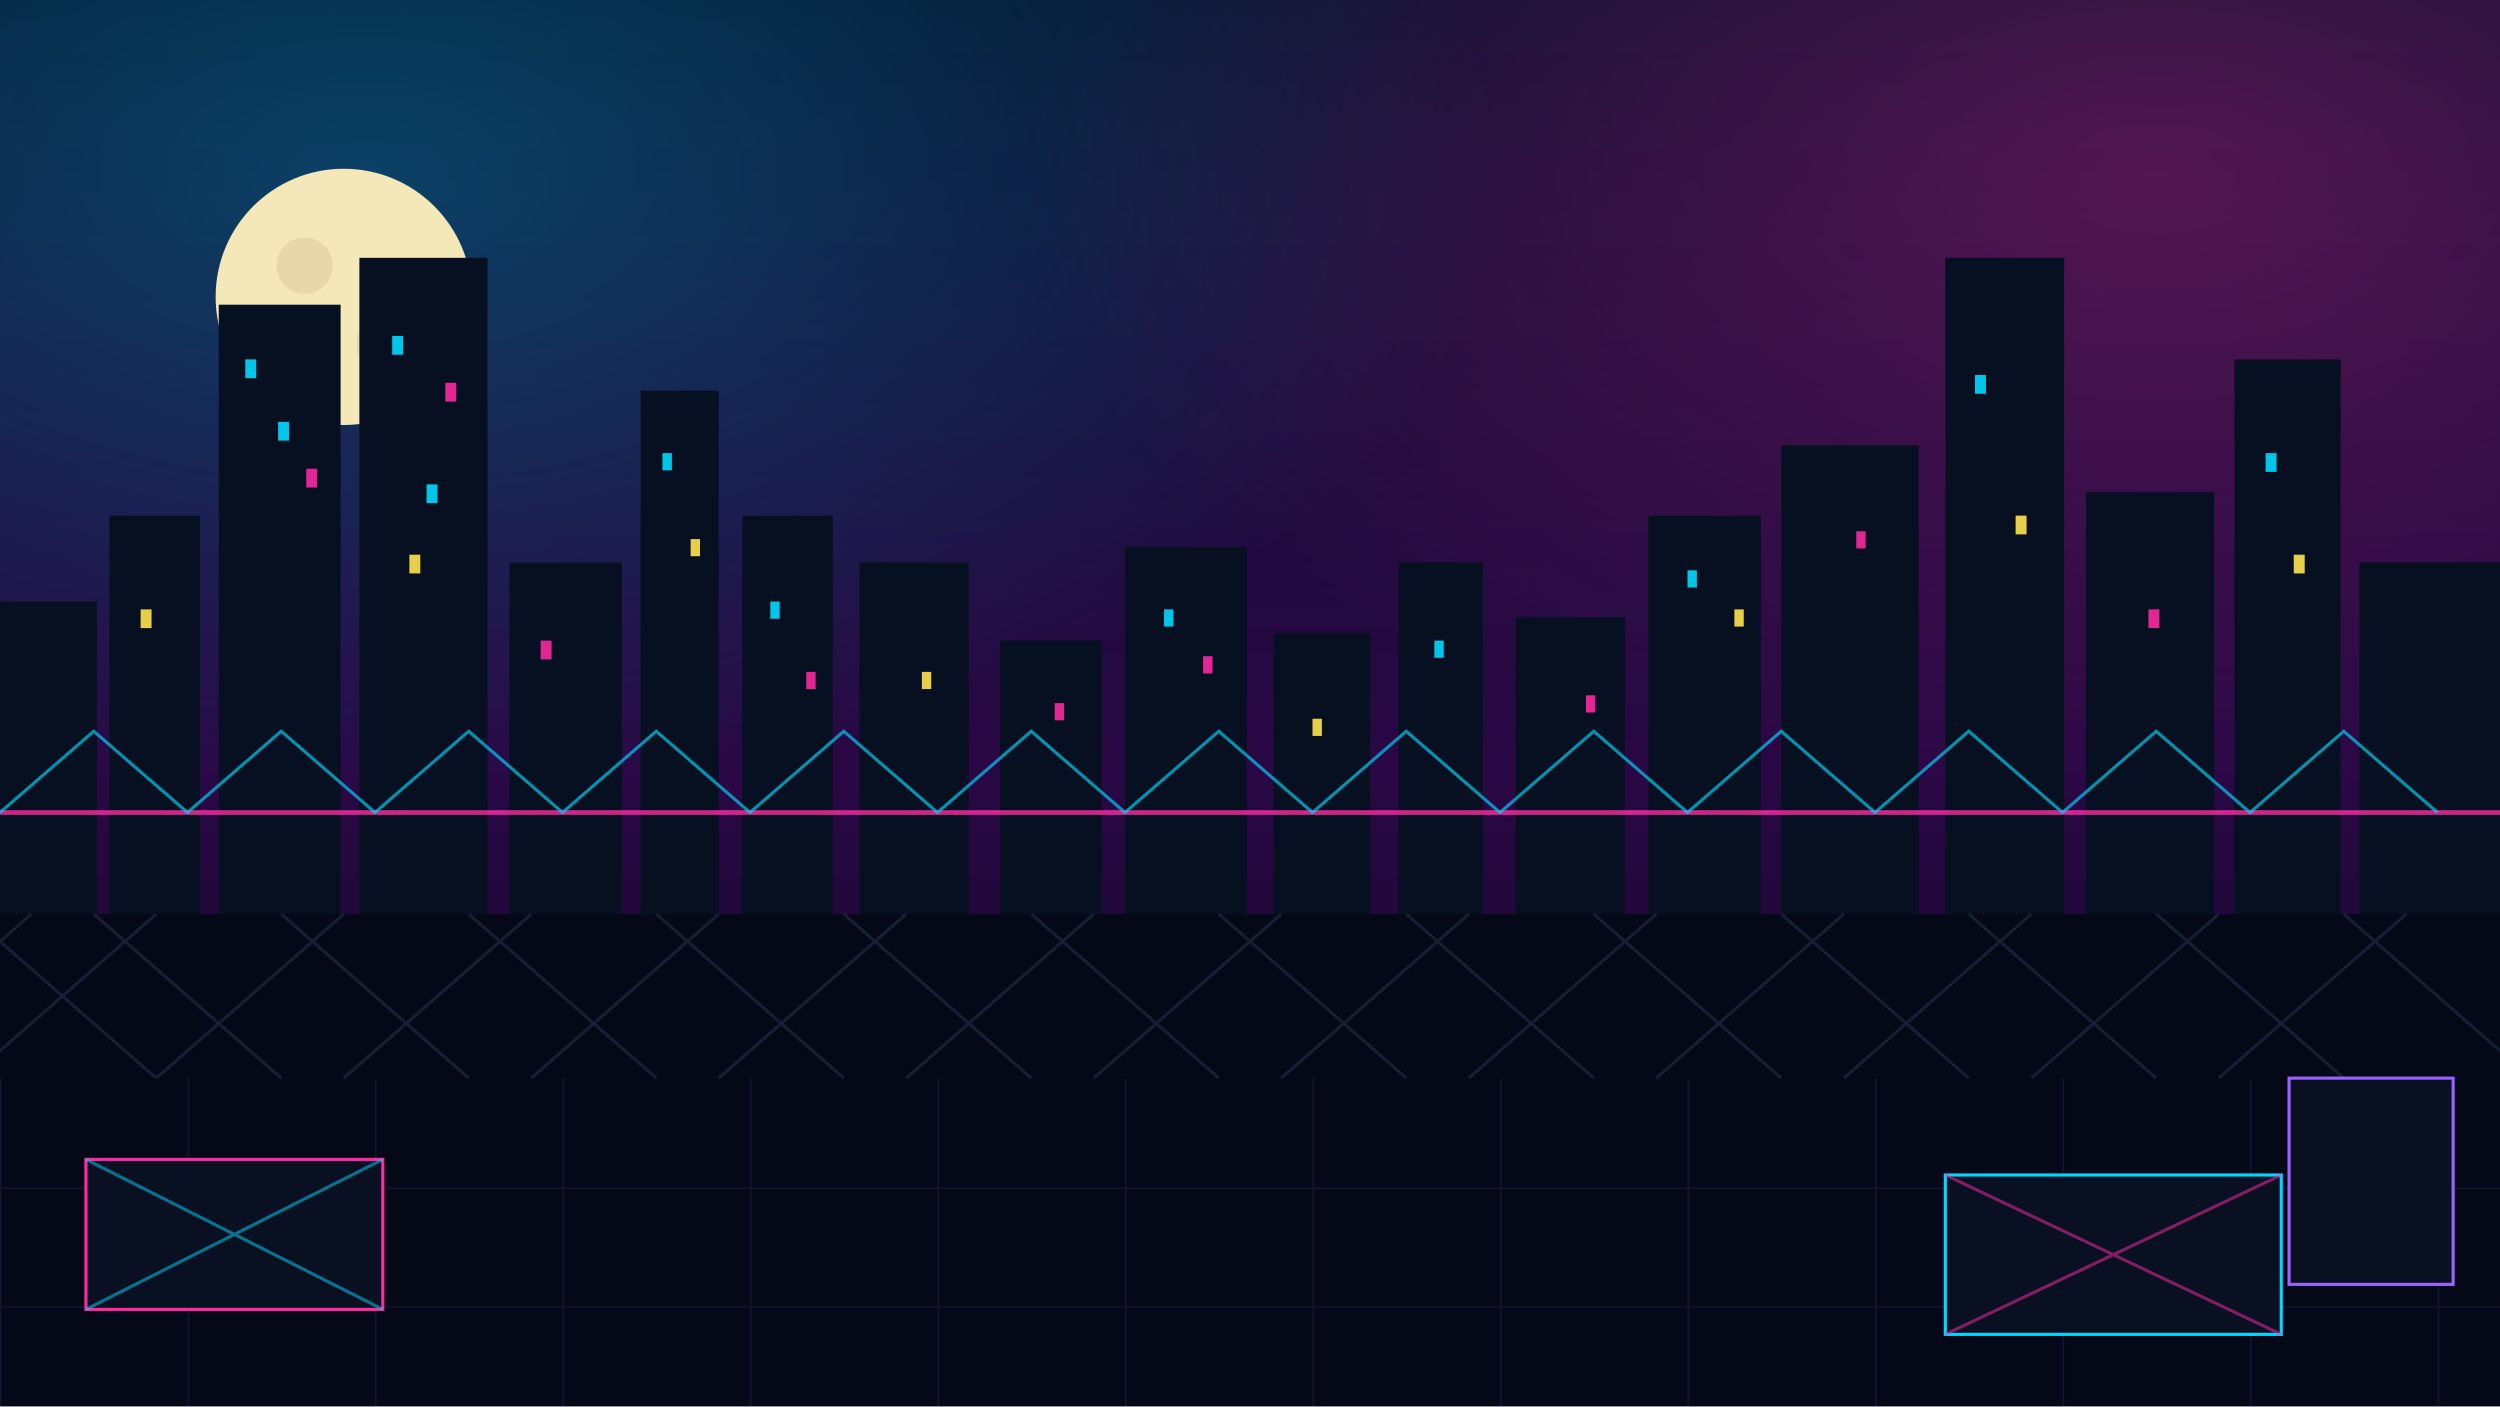
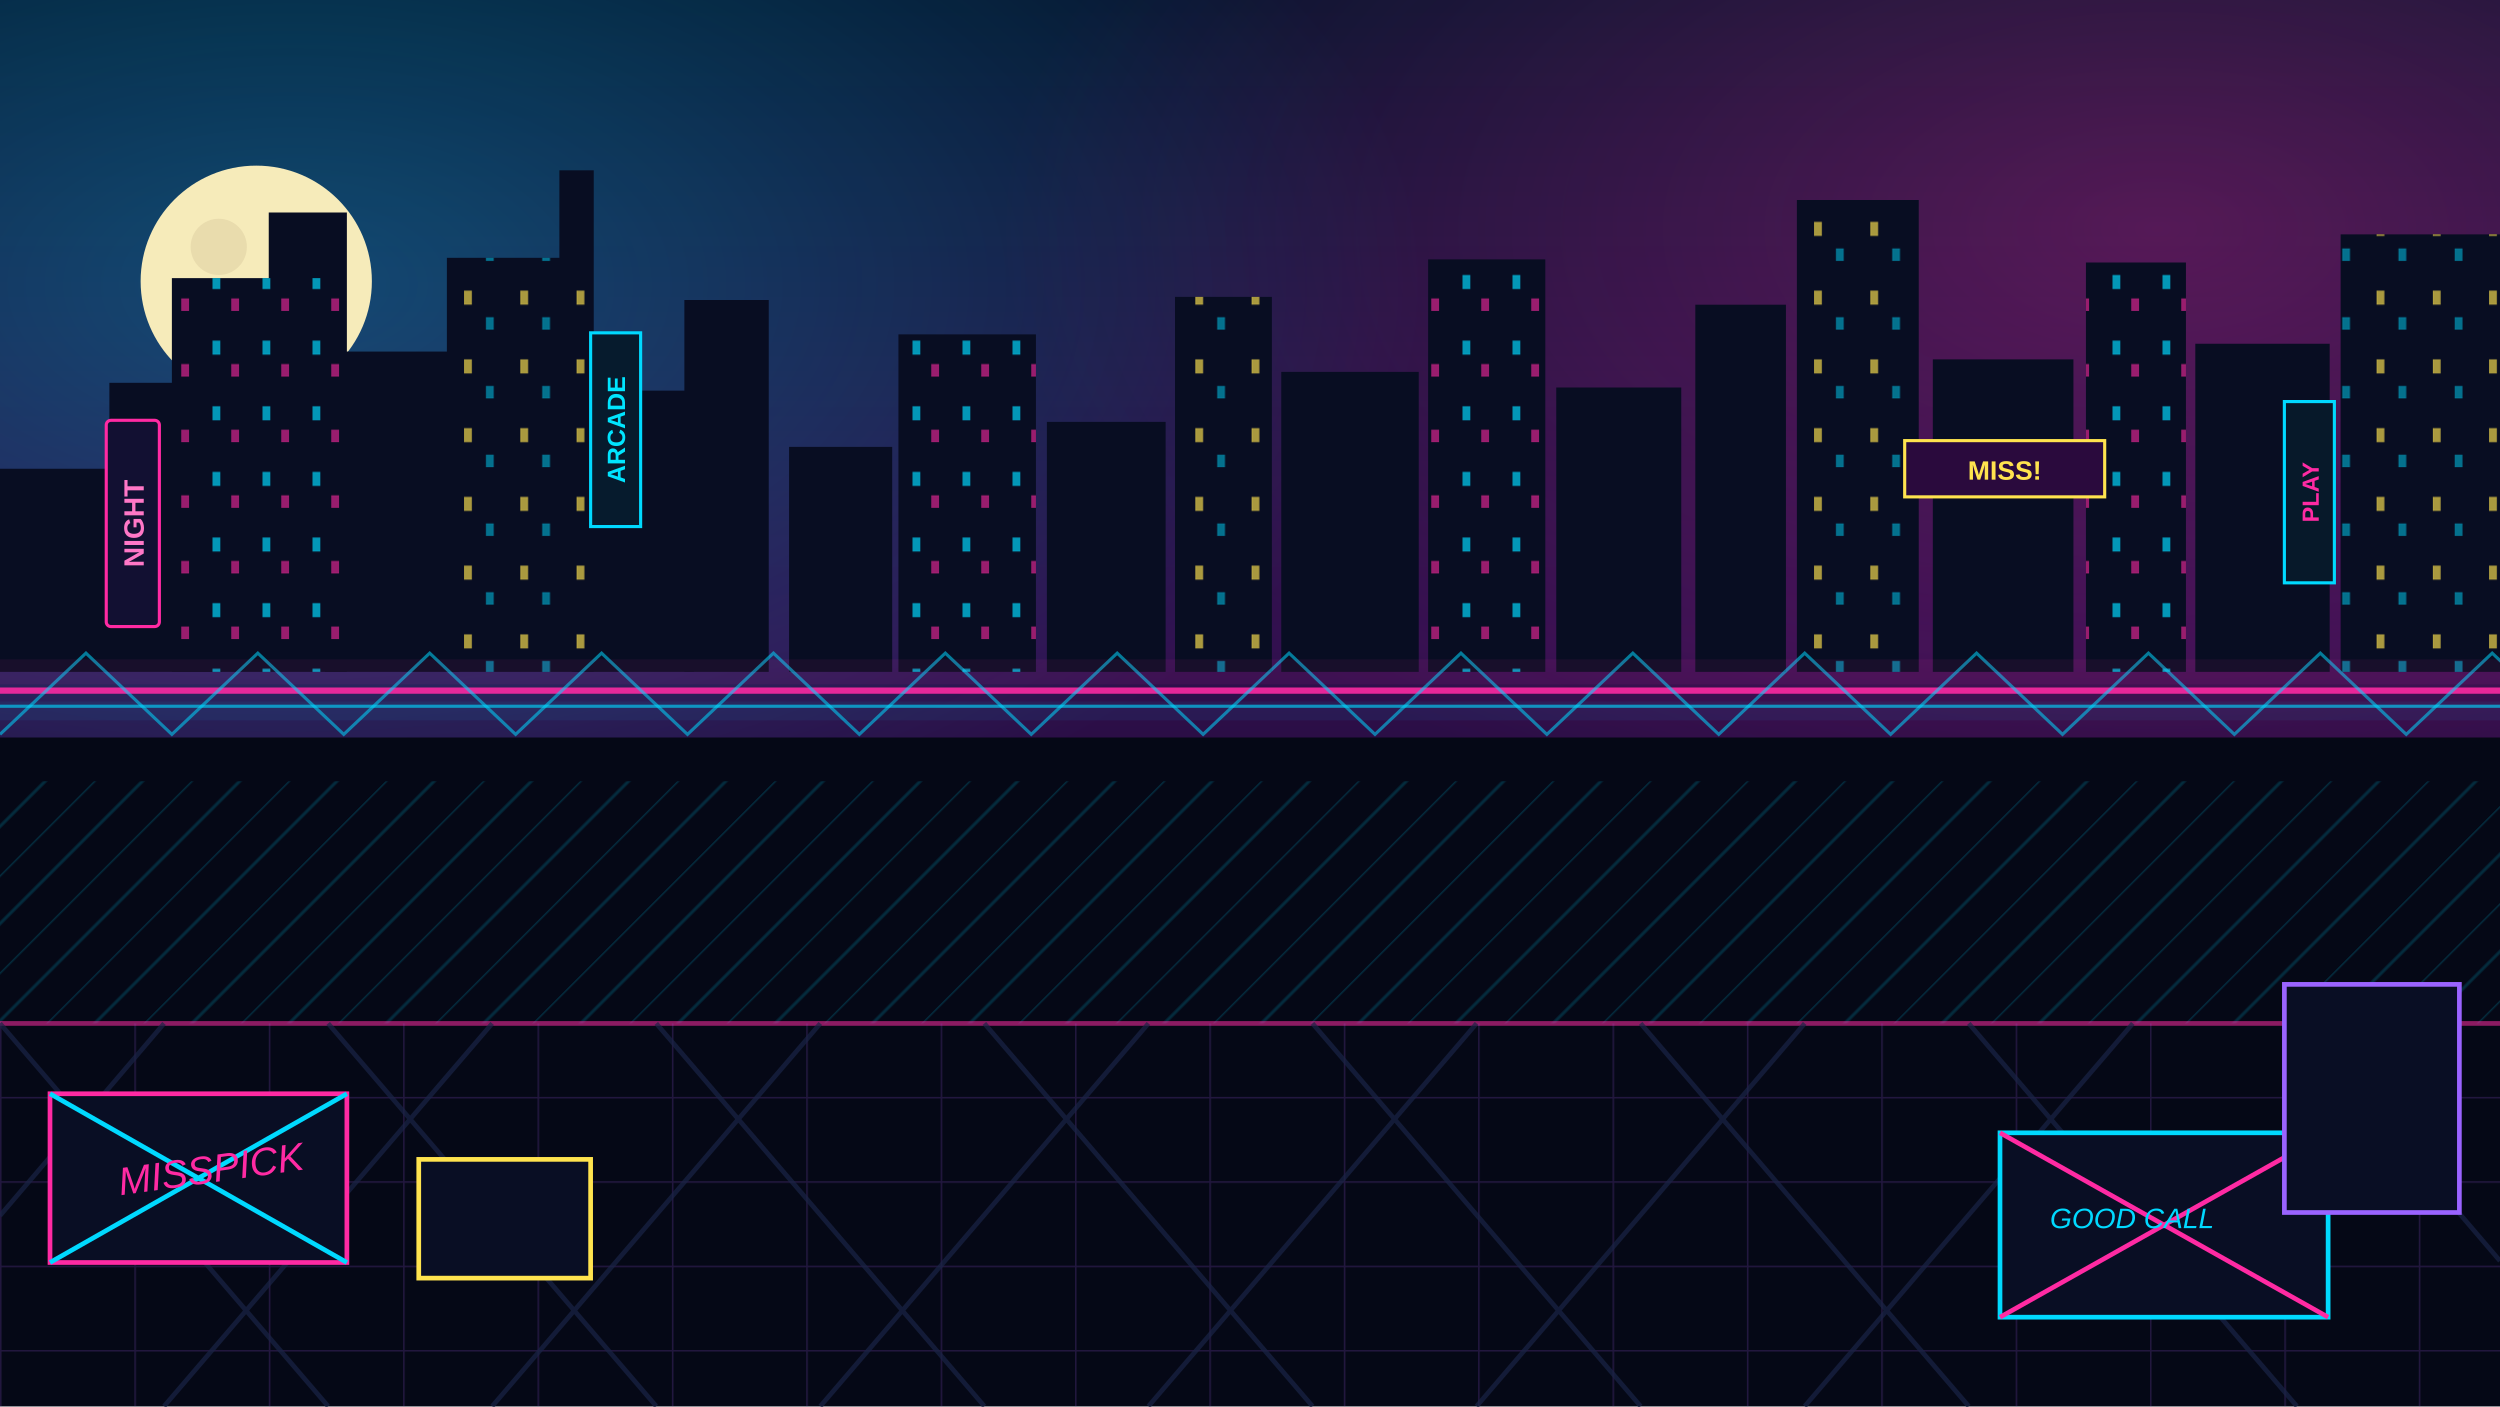
<svg xmlns="http://www.w3.org/2000/svg" viewBox="0 0 1600 900">
  <defs>
-     <linearGradient id="s" x1="0" y1="0" x2="0" y2="1">
-       <stop stop-color="#07102d" />
-       <stop offset=".55" stop-color="#2a0845" />
-       <stop offset="1" stop-color="#050817" />
+     <linearGradient id="sky" x1="0" y1="0" x2="0" y2="1">
+       <stop stop-color="#07142f" />
+       <stop offset=".46" stop-color="#32104f" />
+       <stop offset=".72" stop-color="#14072a" />
+       <stop offset="1" stop-color="#050813" />
    </linearGradient>
-     <radialGradient id="c" cx=".15" cy=".12" r=".45">
-       <stop stop-color="#00d9ff" stop-opacity=".25" />
+     <radialGradient id="cg" cx=".12" cy=".2" r=".45">
+       <stop stop-color="#00d9ff" stop-opacity=".28" />
      <stop offset="1" stop-color="#00d9ff" stop-opacity="0" />
    </radialGradient>
-     <radialGradient id="p" cx=".86" cy=".12" r=".45">
-       <stop stop-color="#ff2aa3" stop-opacity=".28" />
+     <radialGradient id="pg" cx=".86" cy=".16" r=".46">
+       <stop stop-color="#ff2aa3" stop-opacity=".27" />
      <stop offset="1" stop-color="#ff2aa3" stop-opacity="0" />
    </radialGradient>
-     <pattern id="g" width="120" height="76" patternUnits="userSpaceOnUse">
-       <path d="M120 0H0V76" fill="none" stroke="#7440b7" stroke-opacity=".18" stroke-width="2" />
+     <pattern id="windowsC" width="32" height="42" patternUnits="userSpaceOnUse">
+       <rect x="8" y="8" width="5" height="9" fill="#00d9ff" opacity=".75" />
+       <rect x="20" y="23" width="5" height="8" fill="#ff2aa3" opacity=".65" />
+     </pattern>
+     <pattern id="windowsY" width="36" height="44" patternUnits="userSpaceOnUse">
+       <rect x="9" y="10" width="5" height="9" fill="#ffe34e" opacity=".72" />
+       <rect x="23" y="27" width="5" height="8" fill="#00d9ff" opacity=".54" />
+     </pattern>
+     <pattern id="grid" width="86" height="54" patternUnits="userSpaceOnUse">
+       <path d="M86 0H0V54" fill="none" stroke="#8b4ed0" stroke-opacity=".22" stroke-width="2" />
+     </pattern>
+     <pattern id="fence" width="44" height="44" patternUnits="userSpaceOnUse" patternTransform="rotate(45)">
+       <path d="M0 0V44M22 0V44" stroke="#00d9ff" stroke-opacity=".36" stroke-width="2" />
    </pattern>
  </defs>
-   <rect width="1600" height="900" fill="url(#s)" />
-   <rect width="1600" height="900" fill="url(#c)" />
-   <rect width="1600" height="900" fill="url(#p)" />
-   <circle cx="220" cy="190" r="82" fill="#fff0bd" opacity=".95" />
-   <circle cx="195" cy="170" r="18" fill="#d5c596" opacity=".45" />
-   <circle cx="250" cy="220" r="22" fill="#d5c596" opacity=".35" />
-   <g fill="#071020">
-     <rect x="0" y="385" width="62" height="205" />
-     <rect x="70" y="330" width="58" height="260" />
-     <rect x="140" y="195" width="78" height="395" />
-     <rect x="230" y="165" width="82" height="425" />
-     <rect x="326" y="360" width="72" height="230" />
-     <rect x="410" y="250" width="50" height="340" />
-     <rect x="475" y="330" width="58" height="260" />
-     <rect x="550" y="360" width="70" height="230" />
-     <rect x="640" y="410" width="65" height="180" />
-     <rect x="720" y="350" width="78" height="240" />
-     <rect x="815" y="405" width="62" height="185" />
-     <rect x="895" y="360" width="54" height="230" />
-     <rect x="970" y="395" width="70" height="195" />
-     <rect x="1055" y="330" width="72" height="260" />
-     <rect x="1140" y="285" width="88" height="305" />
-     <rect x="1245" y="165" width="76" height="425" />
-     <rect x="1335" y="315" width="82" height="275" />
-     <rect x="1430" y="230" width="68" height="360" />
-     <rect x="1510" y="360" width="90" height="230" />
+   <rect width="1600" height="900" fill="url(#sky)" />
+   <rect width="1600" height="900" fill="url(#cg)" />
+   <rect width="1600" height="900" fill="url(#pg)" />
+   <circle cx="164" cy="180" r="74" fill="#fff1bd" opacity=".96" />
+   <circle cx="140" cy="158" r="18" fill="#d7c79b" opacity=".42" />
+   <circle cx="190" cy="207" r="22" fill="#d7c79b" opacity=".34" />
+   <g fill="#080d22">
+     <path d="M0 430V300h70V245h72v185z" />
+     <path d="M110 430V178h62v-42h50v294z" />
+     <path d="M208 430V225h86v205z" />
+     <path d="M286 430V165h72v-56h22v321z" />
+     <path d="M366 430V250h78v180z" />
+     <path d="M438 430V192h54v238z" />
+     <path d="M505 430V286h66v144z" />
+     <path d="M575 430V214h88v216z" />
+     <path d="M670 430V270h76v160z" />
+     <path d="M752 430V190h62v240z" />
+     <path d="M820 430V238h88v192z" />
+     <path d="M914 430V166h75v264z" />
+     <path d="M996 430V248h80v182z" />
+     <path d="M1085 430V195h58v235z" />
+     <path d="M1150 430V128h78v302z" />
+     <path d="M1237 430V230h90v200z" />
+     <path d="M1335 430V168h64v262z" />
+     <path d="M1405 430V220h86v210z" />
+     <path d="M1498 430V150h102v280z" />
  </g>
-   <g fill="#00d9ff" opacity=".9">
-     <rect x="157" y="230" width="7" height="12" />
-     <rect x="178" y="270" width="7" height="12" />
-     <rect x="251" y="215" width="7" height="12" />
-     <rect x="273" y="310" width="7" height="12" />
-     <rect x="424" y="290" width="6" height="11" />
-     <rect x="493" y="385" width="6" height="11" />
-     <rect x="745" y="390" width="6" height="11" />
-     <rect x="918" y="410" width="6" height="11" />
-     <rect x="1080" y="365" width="6" height="11" />
-     <rect x="1264" y="240" width="7" height="12" />
-     <rect x="1450" y="290" width="7" height="12" />
+   <g opacity=".9">
+     <rect x="110" y="178" width="112" height="252" fill="url(#windowsC)" />
+     <rect x="286" y="165" width="94" height="265" fill="url(#windowsY)" />
+     <rect x="575" y="214" width="88" height="216" fill="url(#windowsC)" />
+     <rect x="752" y="190" width="62" height="240" fill="url(#windowsY)" />
+     <rect x="914" y="166" width="75" height="264" fill="url(#windowsC)" />
+     <rect x="1150" y="128" width="78" height="302" fill="url(#windowsY)" />
+     <rect x="1335" y="168" width="64" height="262" fill="url(#windowsC)" />
+     <rect x="1498" y="150" width="102" height="280" fill="url(#windowsY)" />
  </g>
-   <g fill="#ff2aa3" opacity=".88">
-     <rect x="196" y="300" width="7" height="12" />
-     <rect x="285" y="245" width="7" height="12" />
-     <rect x="346" y="410" width="7" height="12" />
-     <rect x="516" y="430" width="6" height="11" />
-     <rect x="675" y="450" width="6" height="11" />
-     <rect x="770" y="420" width="6" height="11" />
-     <rect x="1015" y="445" width="6" height="11" />
-     <rect x="1188" y="340" width="6" height="11" />
-     <rect x="1375" y="390" width="7" height="12" />
+   <g font-family="Arial Black,Arial" font-weight="900" text-anchor="middle">
+     <g transform="translate(85 335) rotate(-90)">
+       <rect x="-66" y="-17" width="132" height="34" rx="3" fill="#121032" stroke="#ff2aa3" stroke-width="2" />
+       <text y="7" font-size="18" fill="#ff77c7">NIGHT</text>
+     </g>
+     <g transform="translate(394 275) rotate(-90)">
+       <rect x="-62" y="-16" width="124" height="32" fill="#061b2d" stroke="#00d9ff" stroke-width="2" />
+       <text y="6" font-size="16" fill="#00e5ff">ARCADE</text>
+     </g>
+     <g transform="translate(1283 300)">
+       <rect x="-64" y="-18" width="128" height="36" fill="#2a0a3d" stroke="#ffe34e" stroke-width="2" />
+       <text y="7" font-size="17" fill="#ffe34e">MISS!</text>
+     </g>
+     <g transform="translate(1478 315) rotate(-90)">
+       <rect x="-58" y="-16" width="116" height="32" fill="#07192a" stroke="#00d9ff" stroke-width="2" />
+       <text y="6" font-size="15" fill="#ff2aa3">PLAY</text>
+     </g>
  </g>
-   <g fill="#ffe34e" opacity=".9">
-     <rect x="90" y="390" width="7" height="12" />
-     <rect x="262" y="355" width="7" height="12" />
-     <rect x="442" y="345" width="6" height="11" />
-     <rect x="590" y="430" width="6" height="11" />
-     <rect x="840" y="460" width="6" height="11" />
-     <rect x="1110" y="390" width="6" height="11" />
-     <rect x="1290" y="330" width="7" height="12" />
-     <rect x="1468" y="355" width="7" height="12" />
+   <path d="M0 442H1600" stroke="#ff2aa3" stroke-width="4" opacity=".88" />
+   <path d="M0 452H1600" stroke="#00d9ff" stroke-width="2" opacity=".62" />
+   <g fill="none" stroke="#00d9ff" stroke-width="2" opacity=".54">
+     <path d="M0 470l55-52 55 52 55-52 55 52 55-52 55 52 55-52 55 52 55-52 55 52 55-52 55 52 55-52 55 52 55-52 55 52 55-52 55 52 55-52 55 52 55-52 55 52 55-52 55 52 55-52 55 52 55-52 55 52 55-52 55 52" />
  </g>
-   <path d="M0 520H1600" stroke="#ff2aa3" stroke-width="3" opacity=".8" />
-   <g fill="none" stroke="#00d9ff" stroke-width="2" opacity=".65">
-     <path d="M0 520L60 468l60 52 60-52 60 52 60-52 60 52 60-52 60 52 60-52 60 52 60-52 60 52 60-52 60 52 60-52 60 52 60-52 60 52 60-52 60 52 60-52 60 52 60-52 60 52 60-52 60 52" />
+   <rect y="472" width="1600" height="428" fill="#050816" />
+   <rect y="500" width="1600" height="155" fill="url(#fence)" opacity=".45" />
+   <path d="M0 655H1600" stroke="#ff2aa3" stroke-width="3" opacity=".54" />
+   <rect y="655" width="1600" height="245" fill="url(#grid)" />
+   <g stroke="#192446" stroke-width="3" opacity=".7">
+     <path d="M0 655l210 245M105 655L0 778M210 655l210 245M315 655L105 900M420 655l210 245M525 655L315 900M630 655l210 245M735 655L525 900M840 655l210 245M945 655L735 900M1050 655l210 245M1155 655L945 900M1260 655l210 245M1365 655l-210 245M1470 655l130 152" />
  </g>
-   <rect y="585" width="1600" height="315" fill="#050817" />
-   <rect y="690" width="1600" height="210" fill="url(#g)" />
-   <g stroke="#26314d" stroke-width="2" opacity=".55">
-     <path d="M-20 585L100 690M20 585l-120 105M60 585l120 105M100 585L-20 690M180 585l120 105M220 585L100 690M300 585l120 105M340 585L220 690M420 585l120 105M460 585L340 690M540 585l120 105M580 585L460 690M660 585l120 105M700 585L580 690M780 585l120 105M820 585L700 690M900 585l120 105M940 585L820 690M1020 585l120 105M1060 585L940 690M1140 585l120 105M1180 585l-120 105M1260 585l120 105M1300 585l-120 105M1380 585l120 105M1420 585l-120 105M1500 585l120 105M1540 585l-120 105" />
+   <g fill="#090e24" stroke-width="3">
+     <rect x="32" y="700" width="190" height="108" stroke="#ff2aa3" />
+     <path d="M32 700l190 108M222 700L32 808" stroke="#00d9ff" />
+     <rect x="1280" y="725" width="210" height="118" stroke="#00d9ff" />
+     <path d="M1280 725l210 118M1490 725l-210 118" stroke="#ff2aa3" />
+     <rect x="1462" y="630" width="112" height="146" stroke="#9a63ff" />
+     <rect x="268" y="742" width="110" height="76" stroke="#ffe34e" />
  </g>
-   <g fill="#091022" stroke-width="2">
-     <rect x="55" y="742" width="190" height="96" stroke="#ff2aa3" />
-     <rect x="1245" y="752" width="215" height="102" stroke="#00d9ff" />
-     <rect x="1465" y="690" width="105" height="132" stroke="#9a63ff" />
+   <g font-family="Arial Black,Arial" font-style="italic">
+     <text x="77" y="765" font-size="25" fill="#ff2aa3" transform="rotate(-8 77 765)">MISSPICK</text>
+     <text x="1312" y="786" font-size="18" fill="#00d9ff">GOOD CALL</text>
  </g>
-   <g stroke-width="2" opacity=".5">
-     <path d="M55 742l190 96M245 742L55 838" stroke="#00d9ff" />
-     <path d="M1245 752l215 102M1460 752l-215 102" stroke="#ff2aa3" />
-   </g>
+   <path d="M0 430H1600" stroke="#ff2aa3" stroke-width="16" opacity=".07" />
+   <path d="M0 455H1600" stroke="#00d9ff" stroke-width="12" opacity=".06" />
</svg>
